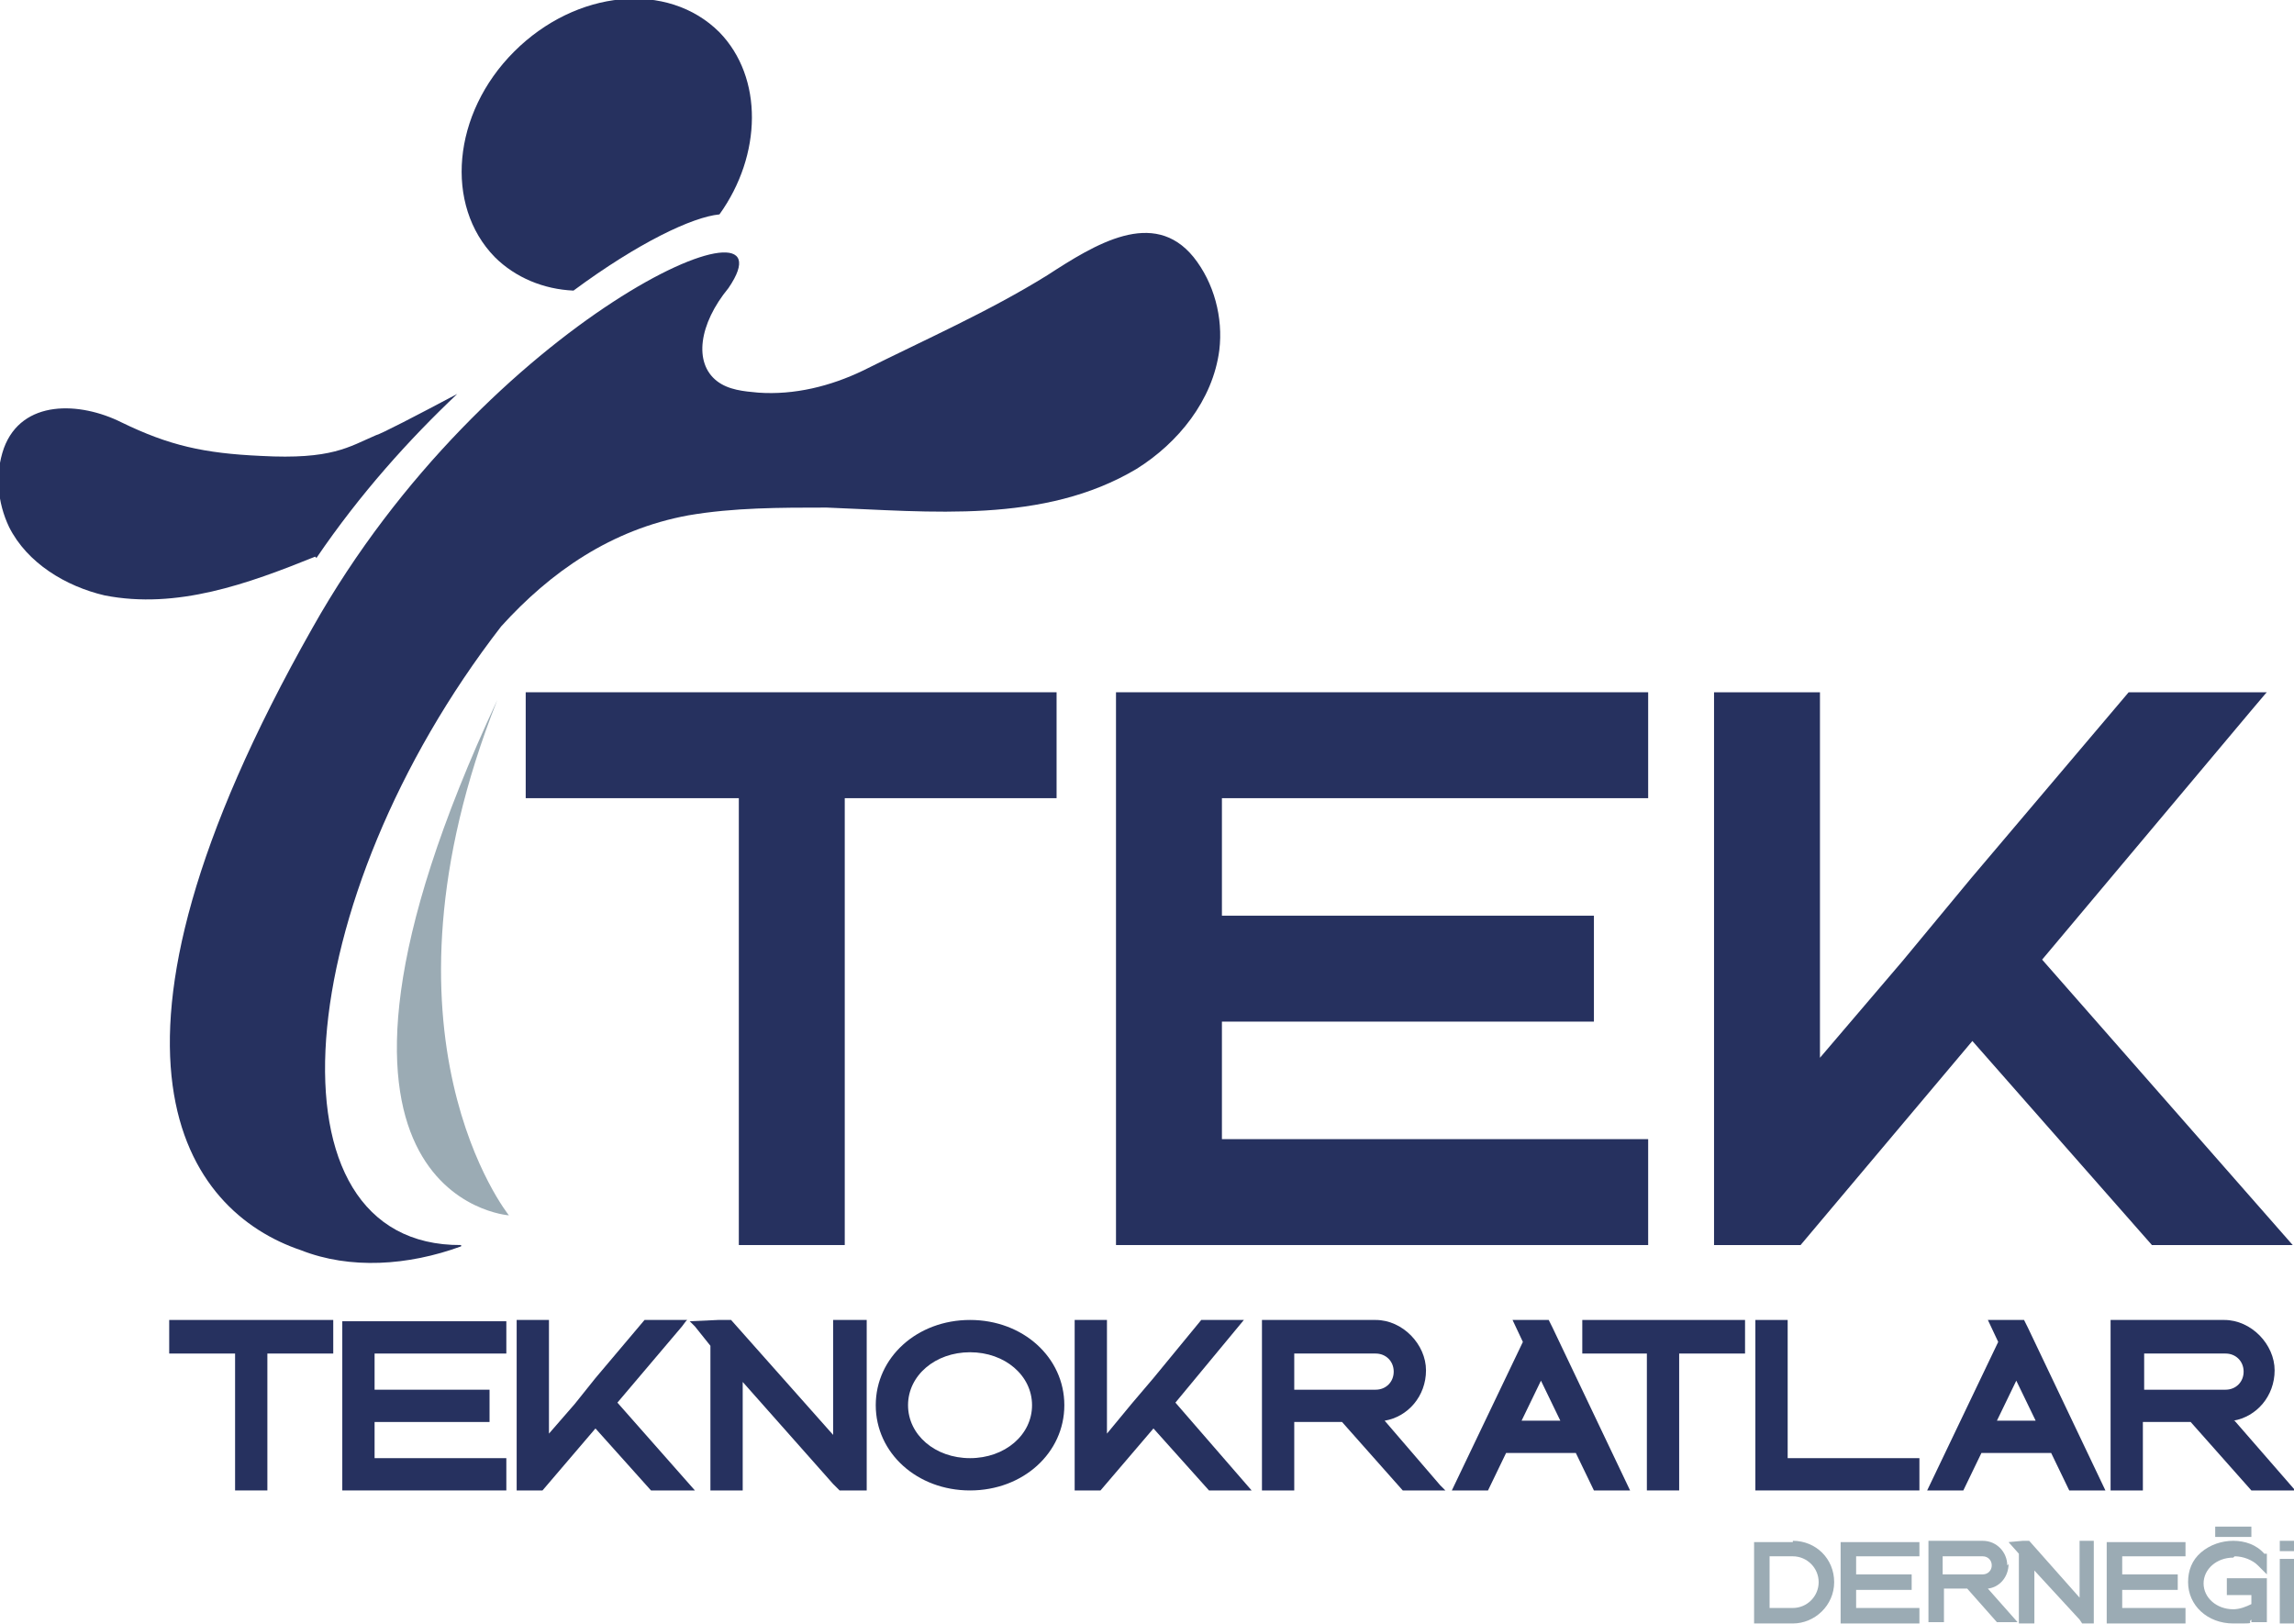
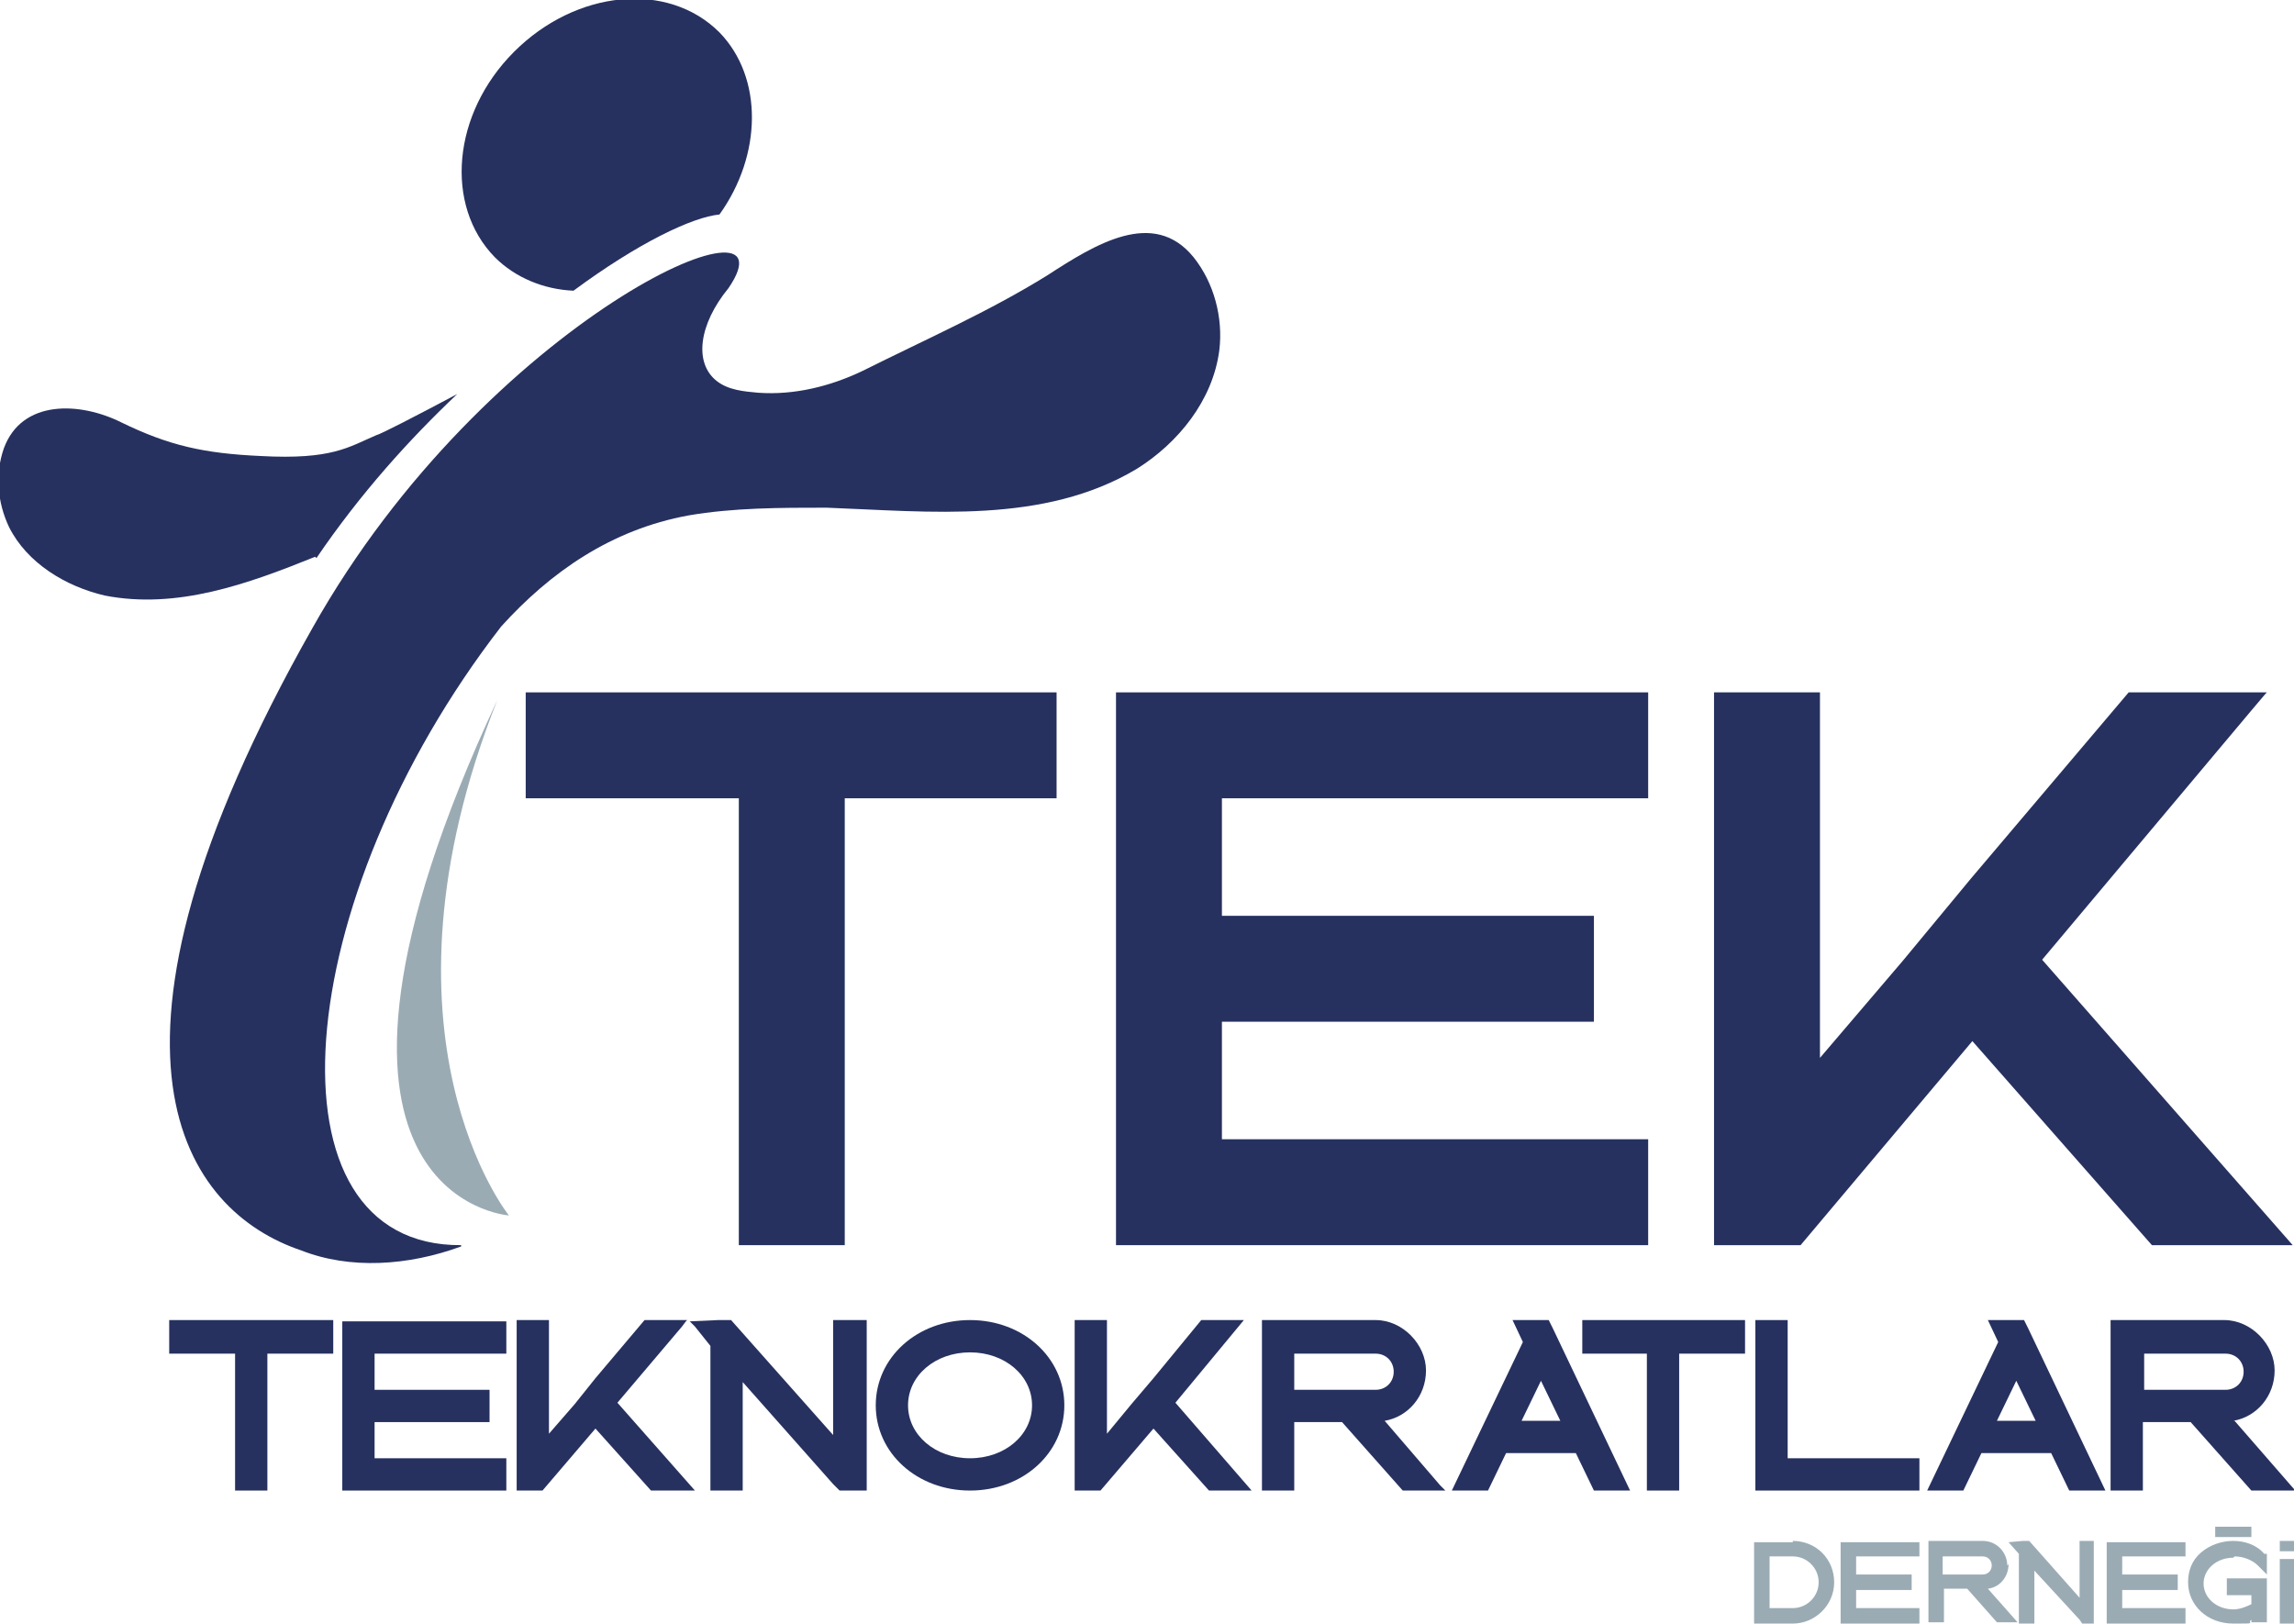
- <svg xmlns="http://www.w3.org/2000/svg" id="Layer_1" version="1.1" viewBox="0 0 177.6 125.7">
+ <svg xmlns="http://www.w3.org/2000/svg" id="Layer_1" version="1.1" viewBox="0 0 177.6 125.7" width="178" height="126">
  <defs>
    <style> .st0 { fill: #26315f; } .st1 { fill: #9babb4; } </style>
  </defs>
  <path class="st0" d="M24.5,43.2c3.4-5,7.2-9.2,10.9-12.7-3.2,1.7-5.9,3.1-6.3,3.2-2.1.9-3.4,1.9-8.9,1.6-4.4-.2-7.1-.8-10.8-2.6-3.2-1.6-7.7-1.8-9.1,2-.7,2-.5,4.2.4,6.1,1.4,2.8,4.4,4.6,7.4,5.3,5.6,1.1,11.1-.9,16.3-3Z" />
  <path class="st0" d="M35.7,96.5c-4.1,1.5-8.6,1.8-12.4.3-8.9-3-17.9-15,.9-48.2,13.5-24,37.8-34.5,32.2-26.3-2.3,2.8-2.7,5.8-.9,7.2.9.7,2.1.8,3.2.9,2.8.2,5.6-.5,8.1-1.7,4.8-2.4,9.8-4.6,14.3-7.4,3.7-2.4,8.2-5.2,11.3-1.4,1.6,2,2.3,4.7,2,7.2-.5,3.9-3.2,7.2-6.4,9.2-7.2,4.3-16,3.3-24,3-3.6,0-7.2,0-10.7.6-6,1.1-10.7,4.4-14.5,8.6-16.4,21.2-18.7,48-3.1,47.9Z" />
  <path class="st0" d="M44.4,22.5c5-3.7,9.2-5.7,11.3-5.9,3.3-4.6,3.4-10.6,0-14.1-4-4-11.1-3.3-15.9,1.5-4.8,4.8-5.4,11.9-1.5,15.9,1.6,1.6,3.8,2.5,6.1,2.6Z" />
  <path class="st1" d="M38.5,54.2c-18,38.6.9,39.9.9,39.9,0,0-11.2-13.9-.9-39.9Z" />
  <polygon class="st0" points="40.7 61.8 57.2 61.8 57.2 96.4 65.4 96.4 65.4 61.8 81.8 61.8 81.8 53.6 40.7 53.6 40.7 61.8" />
  <polygon class="st0" points="86.4 96.4 127.6 96.4 127.6 88.2 94.6 88.2 94.6 79.1 123.4 79.1 123.4 70.9 94.6 70.9 94.6 61.8 127.6 61.8 127.6 53.6 86.4 53.6 86.4 96.4" />
  <polygon class="st0" points="158.1 74.3 174.3 55 175.4 53.7 175.5 53.6 164.8 53.6 152.6 68 147.3 74.4 140.9 81.9 140.9 53.6 132.7 53.6 132.7 96.4 134.8 96.4 136.7 96.4 139.4 96.4 152.7 80.6 166.6 96.4 177.5 96.4 158.1 74.3" />
  <g>
    <polygon class="st0" points="13.1 104.8 18.2 104.8 18.2 115.4 20.7 115.4 20.7 104.8 25.8 104.8 25.8 102.2 13.1 102.2 13.1 104.8" />
    <polygon class="st0" points="26.5 115.4 39.2 115.4 39.2 112.9 29 112.9 29 110.1 37.9 110.1 37.9 107.6 29 107.6 29 104.8 39.2 104.8 39.2 102.3 26.5 102.3 26.5 115.4" />
    <polygon class="st0" points="47.8 108.6 52.8 102.7 53.1 102.3 53.2 102.2 49.9 102.2 46.1 106.7 44.5 108.7 42.5 111 42.5 102.2 40 102.2 40 115.4 40.6 115.4 41.2 115.4 42 115.4 46.1 110.6 50.4 115.4 53.8 115.4 47.8 108.6" />
    <polygon class="st0" points="64.5 102.2 64.5 111.1 56.6 102.2 55.8 102.2 55.6 102.2 53.4 102.3 53.8 102.7 55 104.2 55 115.4 57.5 115.4 57.5 107 64.5 114.9 65 115.4 65.9 115.4 66.4 115.4 67.1 115.4 67.1 102.2 64.5 102.2" />
    <path class="st0" d="M75.1,102.2c-4.1,0-7.3,2.9-7.3,6.6s3.2,6.6,7.3,6.6,7.3-2.9,7.3-6.6-3.2-6.6-7.3-6.6ZM75.1,112.9c-2.7,0-4.8-1.8-4.8-4.1s2.1-4.1,4.8-4.1,4.8,1.8,4.8,4.1-2.1,4.1-4.8,4.1Z" />
    <polygon class="st0" points="91 108.6 96.3 102.2 93 102.2 89.3 106.7 87.6 108.7 85.7 111 85.7 102.2 83.2 102.2 83.2 115.4 83.8 115.4 84.4 115.4 85.2 115.4 89.3 110.6 93.6 115.4 96.9 115.4 91 108.6" />
    <path class="st0" d="M111.9,115.4l-.4-.4-4.3-5c1.8-.3,3.2-1.9,3.2-3.9s-1.8-3.9-3.9-3.9h-8.8v13.2h2.5v-5.3h3.7l4.7,5.3h3.4,0ZM105,107.6h-4.8v-2.8h6.3c.8,0,1.4.6,1.4,1.4s-.6,1.4-1.4,1.4h-1.5Z" />
    <polygon class="st0" points="122.5 104.8 127.5 104.8 127.5 115.4 130 115.4 130 104.8 135.1 104.8 135.1 102.2 122.5 102.2 122.5 104.8" />
    <polygon class="st0" points="138.4 102.2 135.9 102.2 135.9 115.4 148.6 115.4 148.6 112.9 138.4 112.9 138.4 102.2" />
    <path class="st0" d="M156.7,102.2h-2.8l.8,1.7-5.5,11.5h2.8l1.4-2.9h5.4l1.4,2.9h2.8l-6-12.6-.3-.6ZM154.6,110l1.5-3.1,1.5,3.1h-3Z" />
    <path class="st0" d="M119.9,102.2h-2.8l.8,1.7-5.5,11.5h2.8l1.4-2.9h5.4l1.4,2.9h2.8l-6-12.6-.3-.6ZM117.8,110l1.5-3.1,1.5,3.1h-3Z" />
    <path class="st0" d="M172.9,110c1.8-.3,3.2-1.9,3.2-3.9s-1.8-3.9-3.9-3.9h-8.8v13.2h2.5v-5.3h3.7l4.7,5.3h3.4l-4.7-5.4ZM170.8,107.6h-4.8v-2.8h6.3c.8,0,1.4.6,1.4,1.4s-.6,1.4-1.4,1.4h-1.5Z" />
  </g>
  <path class="st1" d="M138.8,119.4h-3v6.3h3c1.7,0,3.2-1.4,3.2-3.2s-1.4-3.2-3.2-3.2ZM138.8,124.5h-1.8v-4h1.8c1.1,0,2,.9,2,2s-.9,2-2,2Z" />
  <polygon class="st1" points="142.5 125.7 148.6 125.7 148.6 124.5 143.7 124.5 143.7 123.1 148 123.1 148 121.9 143.7 121.9 143.7 120.5 148.6 120.5 148.6 119.4 142.5 119.4 142.5 125.7" />
  <path class="st1" d="M155.4,121.2c0-1-.8-1.9-1.9-1.9h-4.2v6.3h1.2v-2.6h1.8l2.3,2.6h1.6l-2.3-2.6c.9-.1,1.6-.9,1.6-1.9ZM152.8,121.9h-2.4v-1.4h3.1c.4,0,.7.3.7.7s-.3.7-.7.7h-.7Z" />
  <polygon class="st1" points="161 123.7 157.1 119.3 156.7 119.3 156.6 119.3 156.6 119.3 155.5 119.4 156.3 120.3 156.3 125.7 157.5 125.7 157.5 121.6 161 125.4 161.2 125.7 161.6 125.7 161.8 125.7 162.1 125.7 162.1 119.3 161 119.3 161 123.7" />
  <polygon class="st1" points="163.1 125.7 169.2 125.7 169.2 124.5 164.3 124.5 164.3 123.1 168.6 123.1 168.6 121.9 164.3 121.9 164.3 120.5 169.2 120.5 169.2 119.4 163.1 119.4 163.1 125.7" />
  <g>
    <rect class="st1" x="176.5" y="119.3" width="1.2" height=".8" />
    <rect class="st1" x="176.5" y="120.7" width="1.2" height="5" />
  </g>
  <g>
    <path class="st1" d="M173,120.5c.7,0,1.4.3,1.8.7l.7.7h0v-1.6h-.2c-.6-.7-1.5-1-2.4-1h0c-.9,0-1.8.3-2.5.9-.7.6-1,1.4-1,2.3,0,1.8,1.5,3.2,3.5,3.2s1,0,1.4-.3v.2h1.2v-3.4h0s-3.1,0-3.1,0v1.3h1.9v.7c-.4.2-.9.4-1.4.4-1.3,0-2.3-.9-2.3-2s1-2,2.3-2Z" />
    <rect class="st1" x="171.5" y="118.2" width="2.8" height=".8" />
  </g>
</svg>
